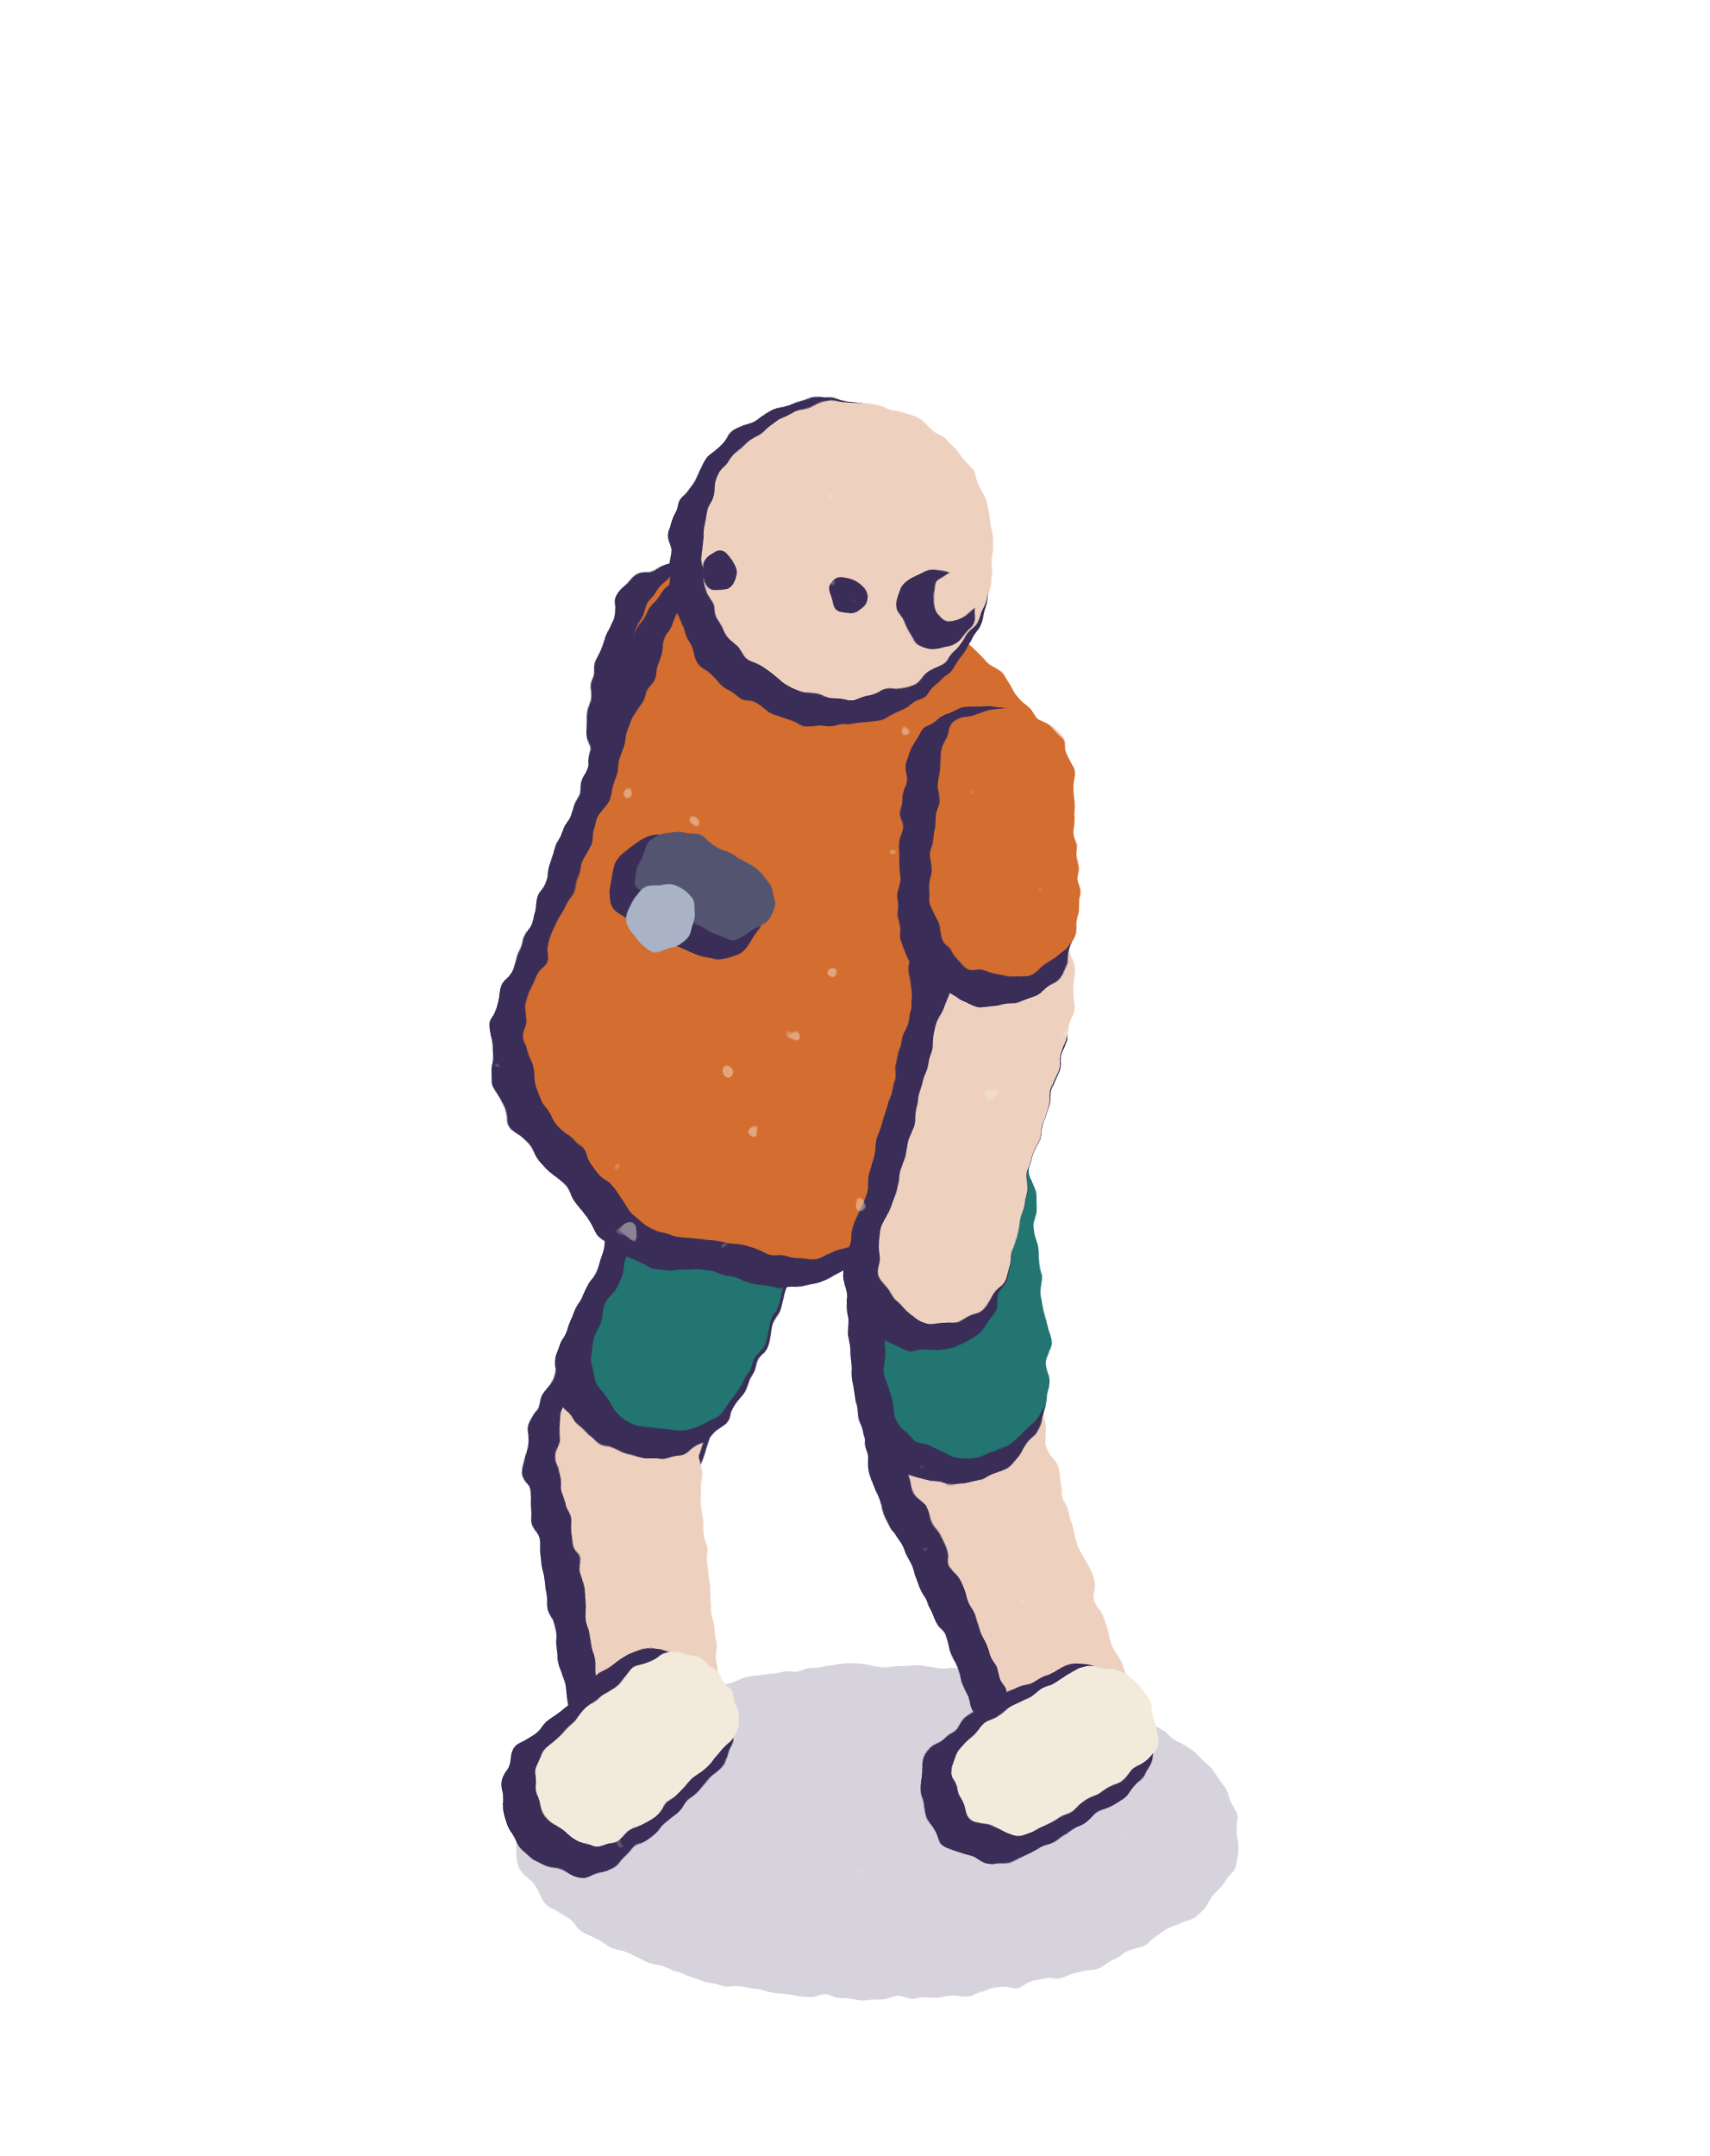
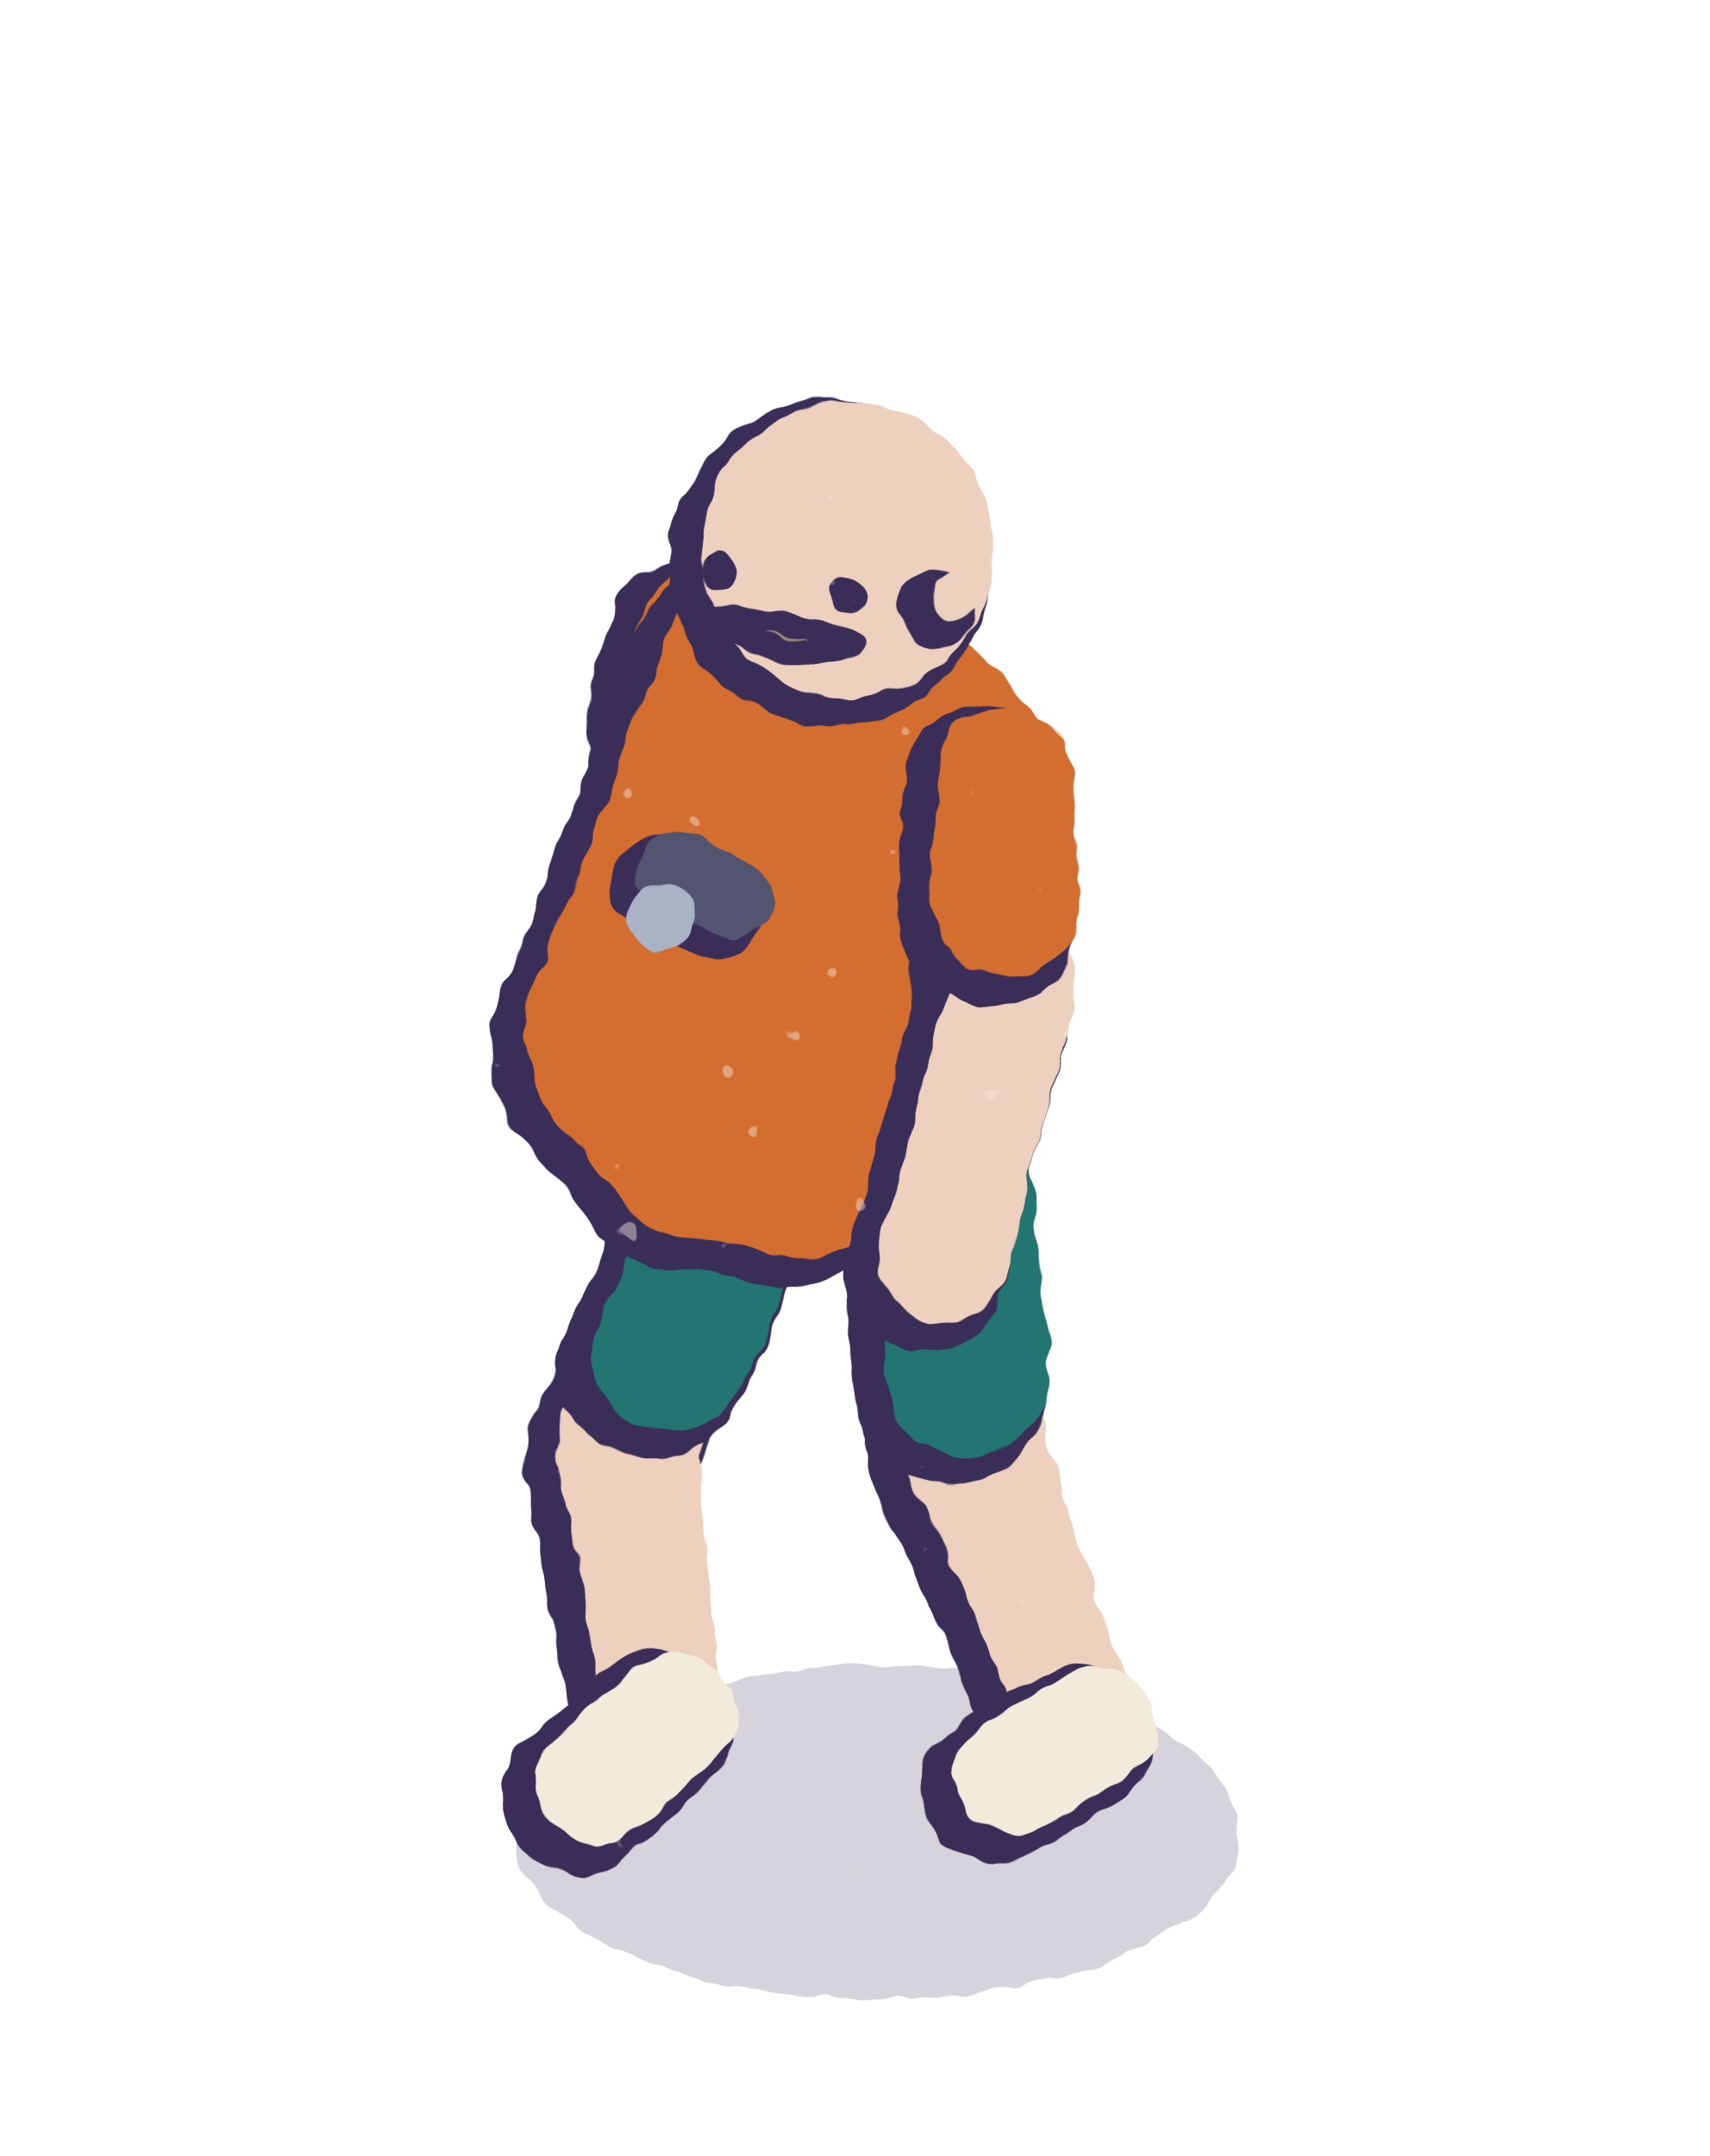
<svg xmlns="http://www.w3.org/2000/svg" width="46" height="58" viewBox="0 0 46 58" data-anchor-x="23" data-anchor-y="49" data-walk-cycle-length="28.91" data-description="Round bald man with a walrus moustache, loud orange shirt and shorts">
  <defs>
    <filter id="texture" x="-4%" y="-4%" width="108%" height="108%" color-interpolation-filters="sRGB">
      <feTurbulence type="fractalNoise" baseFrequency="1.1" numOctaves="2" seed="11" result="grain" />
      <feDisplacementMap in="SourceGraphic" in2="grain" scale="0.35" xChannelSelector="R" yChannelSelector="G" result="rough" />
      <feColorMatrix in="grain" type="matrix" values="0 0 0 0 0.949  0 0 0 0 0.918  0 0 0 0 0.859  0 0 0 -30 6.0" result="specks" />
      <feComponentTransfer in="specks" result="faintSpecks">
        <feFuncA type="linear" slope="0.45" />
      </feComponentTransfer>
      <feComposite in="faintSpecks" in2="rough" operator="in" result="specksOnInk" />
      <feMerge>
        <feMergeNode in="rough" />
        <feMergeNode in="specksOnInk" />
      </feMerge>
    </filter>
  </defs>
  <g filter="url(#texture)">
    <g transform="translate(23 49)">
      <ellipse cx="0.6" cy="0.3" rx="9.76" ry="4.49" fill="#3a2e58" fill-opacity="0.208" />
      <path d="M-6.77 -27.97C-6.72 -28.89 -6.32 -31.5 -6.08 -32.39C-5.83 -33.28 -5.62 -33.14 -5.29 -33.33C-4.95 -33.52 -4.46 -33.61 -4.08 -33.54C-3.7 -33.47 -3.26 -33.22 -3.02 -32.92C-2.77 -32.62 -2.52 -32.68 -2.6 -31.76C-2.67 -30.83 -3.2 -28.24 -3.47 -27.35C-3.74 -26.47 -3.9 -26.64 -4.22 -26.46C-4.53 -26.28 -5.01 -26.2 -5.37 -26.26C-5.73 -26.33 -6.14 -26.57 -6.38 -26.85C-6.61 -27.14 -6.82 -27.04 -6.77 -27.97Z" fill="#3a2e58" stroke="#3a2e58" stroke-width="0.825" stroke-linejoin="round" />
      <path d="M-7.14 -23.34C-7.17 -23.95 -6.99 -25.07 -6.92 -25.93C-6.84 -26.79 -6.84 -27.94 -6.68 -28.52C-6.52 -29.1 -6.25 -29.23 -5.93 -29.41C-5.62 -29.6 -5.14 -29.68 -4.78 -29.62C-4.42 -29.56 -4.01 -29.32 -3.77 -29.05C-3.54 -28.77 -3.41 -28.57 -3.37 -27.96C-3.34 -27.35 -3.5 -26.24 -3.57 -25.38C-3.63 -24.52 -3.61 -23.37 -3.77 -22.78C-3.93 -22.2 -4.21 -22.06 -4.53 -21.87C-4.85 -21.69 -5.34 -21.6 -5.7 -21.66C-6.07 -21.73 -6.49 -21.98 -6.73 -22.26C-6.97 -22.54 -7.11 -22.73 -7.14 -23.34Z" fill="#3a2e58" stroke="#3a2e58" stroke-width="0.825" stroke-linejoin="round" />
      <path d="M-6.77 -27.97C-6.72 -28.89 -6.32 -31.5 -6.08 -32.39C-5.83 -33.28 -5.62 -33.14 -5.29 -33.33C-4.95 -33.52 -4.46 -33.61 -4.08 -33.54C-3.7 -33.47 -3.26 -33.22 -3.02 -32.92C-2.77 -32.62 -2.52 -32.68 -2.6 -31.76C-2.67 -30.83 -3.2 -28.24 -3.47 -27.35C-3.74 -26.47 -3.9 -26.64 -4.22 -26.46C-4.53 -26.28 -5.01 -26.2 -5.37 -26.26C-5.73 -26.33 -6.14 -26.57 -6.38 -26.85C-6.61 -27.14 -6.82 -27.04 -6.77 -27.97Z" fill="#eed0bf" transform="translate(0.5 -0.35)" />
      <path d="M-7.14 -23.34C-7.17 -23.95 -6.99 -25.07 -6.92 -25.93C-6.84 -26.79 -6.84 -27.94 -6.68 -28.52C-6.52 -29.1 -6.25 -29.23 -5.93 -29.41C-5.62 -29.6 -5.14 -29.68 -4.78 -29.62C-4.42 -29.56 -4.01 -29.32 -3.77 -29.05C-3.54 -28.77 -3.41 -28.57 -3.37 -27.96C-3.34 -27.35 -3.5 -26.24 -3.57 -25.38C-3.63 -24.52 -3.61 -23.37 -3.77 -22.78C-3.93 -22.2 -4.21 -22.06 -4.53 -21.87C-4.85 -21.69 -5.34 -21.6 -5.7 -21.66C-6.07 -21.73 -6.49 -21.98 -6.73 -22.26C-6.97 -22.54 -7.11 -22.73 -7.14 -23.34Z" fill="#eed0bf" transform="translate(0.5 -0.35)" />
      <path d="M-6.77 -29.66C-6.73 -30.33 -6.34 -31.76 -6.1 -32.37C-5.85 -32.97 -5.64 -33.12 -5.3 -33.31C-4.97 -33.5 -4.47 -33.59 -4.09 -33.52C-3.71 -33.46 -3.27 -33.2 -3.02 -32.91C-2.78 -32.61 -2.62 -32.41 -2.6 -31.76C-2.58 -31.1 -2.7 -29.62 -2.9 -28.99C-3.09 -28.35 -3.41 -28.16 -3.77 -27.95C-4.14 -27.73 -4.7 -27.63 -5.12 -27.71C-5.54 -27.78 -6.02 -28.06 -6.3 -28.38C-6.57 -28.71 -6.8 -29 -6.77 -29.66Z" fill="#3a2e58" stroke="#3a2e58" stroke-width="0.825" stroke-linejoin="round" />
      <path d="M-6.77 -29.66C-6.73 -30.33 -6.34 -31.76 -6.1 -32.37C-5.85 -32.97 -5.64 -33.12 -5.3 -33.31C-4.97 -33.5 -4.47 -33.59 -4.09 -33.52C-3.71 -33.46 -3.27 -33.2 -3.02 -32.91C-2.78 -32.61 -2.62 -32.41 -2.6 -31.76C-2.58 -31.1 -2.7 -29.62 -2.9 -28.99C-3.09 -28.35 -3.41 -28.16 -3.77 -27.95C-4.14 -27.73 -4.7 -27.63 -5.12 -27.71C-5.54 -27.78 -6.02 -28.06 -6.3 -28.38C-6.57 -28.71 -6.8 -29 -6.77 -29.66Z" fill="#d36d30" transform="translate(0.5 -0.35)" />
      <path d="M-8.52 -9.86C-8.41 -10.52 -7.78 -11.65 -7.41 -12.54C-7.04 -13.43 -6.67 -14.33 -6.3 -15.22C-5.93 -16.11 -5.56 -17.01 -5.19 -17.9C-4.82 -18.79 -4.42 -19.94 -4.07 -20.58C-3.73 -21.21 -3.52 -21.48 -3.12 -21.71C-2.72 -21.94 -2.11 -22.05 -1.66 -21.97C-1.2 -21.89 -0.67 -21.58 -0.37 -21.22C-0.07 -20.87 0.26 -20.5 0.14 -19.83C0.02 -19.15 -0.69 -18.05 -1.11 -17.16C-1.52 -16.27 -1.94 -15.38 -2.36 -14.49C-2.77 -13.61 -3.19 -12.72 -3.6 -11.84C-4.02 -10.95 -4.5 -9.79 -4.84 -9.18C-5.19 -8.57 -5.32 -8.39 -5.67 -8.19C-6.02 -7.99 -6.54 -7.9 -6.94 -7.97C-7.34 -8.04 -7.79 -8.3 -8.06 -8.61C-8.32 -8.93 -8.63 -9.21 -8.52 -9.86Z" fill="#3a2e58" stroke="#3a2e58" stroke-width="0.825" stroke-linejoin="round" />
      <path d="M-8.51 -9.83C-8.51 -10.46 -8.33 -10.73 -8.07 -11.04C-7.81 -11.35 -7.35 -11.62 -6.95 -11.69C-6.55 -11.76 -6.03 -11.67 -5.68 -11.46C-5.33 -11.26 -5.03 -11.07 -4.84 -10.48C-4.66 -9.88 -4.67 -8.74 -4.59 -7.87C-4.5 -7 -4.41 -6.14 -4.33 -5.27C-4.24 -4.4 -4.06 -3.26 -4.07 -2.66C-4.09 -2.05 -4.23 -1.91 -4.44 -1.66C-4.66 -1.4 -5.03 -1.18 -5.36 -1.13C-5.69 -1.07 -6.12 -1.14 -6.41 -1.31C-6.7 -1.47 -6.9 -1.56 -7.1 -2.12C-7.29 -2.68 -7.42 -3.83 -7.58 -4.69C-7.74 -5.55 -7.9 -6.4 -8.06 -7.26C-8.21 -8.12 -8.5 -9.2 -8.51 -9.83Z" fill="#3a2e58" stroke="#3a2e58" stroke-width="0.825" stroke-linejoin="round" />
      <path d="M-8.52 -9.86C-8.41 -10.52 -7.78 -11.65 -7.41 -12.54C-7.04 -13.43 -6.67 -14.33 -6.3 -15.22C-5.93 -16.11 -5.56 -17.01 -5.19 -17.9C-4.82 -18.79 -4.42 -19.94 -4.07 -20.58C-3.73 -21.21 -3.52 -21.48 -3.12 -21.71C-2.72 -21.94 -2.11 -22.05 -1.66 -21.97C-1.2 -21.89 -0.67 -21.58 -0.37 -21.22C-0.07 -20.87 0.26 -20.5 0.14 -19.83C0.02 -19.15 -0.69 -18.05 -1.11 -17.16C-1.52 -16.27 -1.94 -15.38 -2.36 -14.49C-2.77 -13.61 -3.19 -12.72 -3.6 -11.84C-4.02 -10.95 -4.5 -9.79 -4.84 -9.18C-5.19 -8.57 -5.32 -8.39 -5.67 -8.19C-6.02 -7.99 -6.54 -7.9 -6.94 -7.97C-7.34 -8.04 -7.79 -8.3 -8.06 -8.61C-8.32 -8.93 -8.63 -9.21 -8.52 -9.86Z" fill="#eed0bf" transform="translate(0.5 -0.35)" />
      <path d="M-8.51 -9.83C-8.51 -10.46 -8.33 -10.73 -8.07 -11.04C-7.81 -11.35 -7.35 -11.62 -6.95 -11.69C-6.55 -11.76 -6.03 -11.67 -5.68 -11.46C-5.33 -11.26 -5.03 -11.07 -4.84 -10.48C-4.66 -9.88 -4.67 -8.74 -4.59 -7.87C-4.5 -7 -4.41 -6.14 -4.33 -5.27C-4.24 -4.4 -4.06 -3.26 -4.07 -2.66C-4.09 -2.05 -4.23 -1.91 -4.44 -1.66C-4.66 -1.4 -5.03 -1.18 -5.36 -1.13C-5.69 -1.07 -6.12 -1.14 -6.41 -1.31C-6.7 -1.47 -6.9 -1.56 -7.1 -2.12C-7.29 -2.68 -7.42 -3.83 -7.58 -4.69C-7.74 -5.55 -7.9 -6.4 -8.06 -7.26C-8.21 -8.12 -8.5 -9.2 -8.51 -9.83Z" fill="#eed0bf" transform="translate(0.5 -0.35)" />
      <path d="M-7.63 -12.32C-7.51 -13.01 -6.85 -14.16 -6.45 -15.08C-6.06 -16 -5.67 -16.92 -5.27 -17.83C-4.87 -18.75 -4.43 -19.93 -4.07 -20.57C-3.71 -21.22 -3.51 -21.48 -3.11 -21.71C-2.7 -21.94 -2.1 -22.05 -1.64 -21.97C-1.18 -21.89 -0.65 -21.58 -0.35 -21.22C-0.05 -20.87 0.28 -20.52 0.16 -19.83C0.05 -19.14 -0.63 -18 -1.03 -17.08C-1.43 -16.16 -1.83 -15.24 -2.23 -14.32C-2.63 -13.41 -3.07 -12.22 -3.43 -11.57C-3.79 -10.92 -3.98 -10.67 -4.39 -10.44C-4.79 -10.2 -5.39 -10.1 -5.85 -10.18C-6.31 -10.27 -6.84 -10.58 -7.14 -10.94C-7.43 -11.29 -7.74 -11.63 -7.63 -12.32Z" fill="#3a2e58" stroke="#3a2e58" stroke-width="0.825" stroke-linejoin="round" />
      <path d="M-7.63 -12.32C-7.51 -13.01 -6.85 -14.16 -6.45 -15.08C-6.06 -16 -5.67 -16.92 -5.27 -17.83C-4.87 -18.75 -4.43 -19.93 -4.07 -20.57C-3.71 -21.22 -3.51 -21.48 -3.11 -21.71C-2.7 -21.94 -2.1 -22.05 -1.64 -21.97C-1.18 -21.89 -0.65 -21.58 -0.35 -21.22C-0.05 -20.87 0.28 -20.52 0.16 -19.83C0.05 -19.14 -0.63 -18 -1.03 -17.08C-1.43 -16.16 -1.83 -15.24 -2.23 -14.32C-2.63 -13.41 -3.07 -12.22 -3.43 -11.57C-3.79 -10.92 -3.98 -10.67 -4.39 -10.44C-4.79 -10.2 -5.39 -10.1 -5.85 -10.18C-6.31 -10.27 -6.84 -10.58 -7.14 -10.94C-7.43 -11.29 -7.74 -11.63 -7.63 -12.32Z" fill="#227571" transform="translate(0.5 -0.35)" />
      <path d="M-9.1 -0.65C-9.1 -1 -9.22 -1.12 -8.71 -1.68C-8.21 -2.23 -6.69 -3.55 -6.07 -3.96C-5.45 -4.37 -5.32 -4.21 -4.98 -4.15C-4.65 -4.09 -4.25 -3.86 -4.03 -3.6C-3.81 -3.34 -3.66 -2.91 -3.66 -2.57C-3.66 -2.22 -3.53 -2.09 -4.04 -1.53C-4.54 -0.98 -6.05 0.35 -6.67 0.76C-7.29 1.17 -7.42 1.01 -7.76 0.95C-8.1 0.89 -8.48 0.67 -8.71 0.4C-8.93 0.13 -9.09 -0.3 -9.1 -0.65Z" fill="#3a2e58" stroke="#3a2e58" stroke-width="0.825" stroke-linejoin="round" />
      <path d="M-9.1 -0.65C-9.1 -1 -9.22 -1.12 -8.71 -1.68C-8.21 -2.23 -6.69 -3.55 -6.07 -3.96C-5.45 -4.37 -5.32 -4.21 -4.98 -4.15C-4.65 -4.09 -4.25 -3.86 -4.03 -3.6C-3.81 -3.34 -3.66 -2.91 -3.66 -2.57C-3.66 -2.22 -3.53 -2.09 -4.04 -1.53C-4.54 -0.98 -6.05 0.35 -6.67 0.76C-7.29 1.17 -7.42 1.01 -7.76 0.95C-8.1 0.89 -8.48 0.67 -8.71 0.4C-8.93 0.13 -9.09 -0.3 -9.1 -0.65Z" fill="#f2eadb" transform="translate(0.5 -0.35)" />
      <path d="M-0.17 -17.81C-0.15 -18.54 0.03 -18.84 0.33 -19.2C0.63 -19.56 1.16 -19.86 1.62 -19.94C2.08 -20.02 2.68 -19.92 3.09 -19.69C3.49 -19.45 3.85 -19.24 4.05 -18.55C4.24 -17.86 4.18 -16.56 4.25 -15.56C4.31 -14.56 4.38 -13.56 4.44 -12.56C4.5 -11.56 4.66 -10.25 4.62 -9.54C4.57 -8.84 4.43 -8.64 4.17 -8.32C3.91 -8.01 3.45 -7.74 3.05 -7.67C2.65 -7.6 2.13 -7.69 1.77 -7.89C1.42 -8.09 1.14 -8.22 0.94 -8.88C0.74 -9.54 0.7 -10.86 0.57 -11.85C0.45 -12.84 0.33 -13.83 0.21 -14.82C0.08 -15.81 -0.19 -17.08 -0.17 -17.81Z" fill="#3a2e58" stroke="#3a2e58" stroke-width="0.825" stroke-linejoin="round" />
      <path d="M0.83 -9.55C0.72 -10.19 1.01 -10.46 1.27 -10.77C1.53 -11.07 1.99 -11.34 2.39 -11.41C2.79 -11.48 3.31 -11.38 3.66 -11.18C4.01 -10.97 4.2 -10.78 4.49 -10.18C4.77 -9.57 5.08 -8.42 5.37 -7.55C5.67 -6.68 5.97 -5.81 6.27 -4.94C6.57 -4.07 7.08 -2.94 7.17 -2.34C7.27 -1.75 7.03 -1.61 6.82 -1.35C6.61 -1.1 6.23 -0.88 5.91 -0.83C5.58 -0.77 5.15 -0.85 4.87 -1.02C4.58 -1.18 4.49 -1.27 4.19 -1.83C3.89 -2.39 3.45 -3.54 3.07 -4.4C2.7 -5.25 2.32 -6.1 1.94 -6.96C1.57 -7.82 0.94 -8.92 0.83 -9.55Z" fill="#3a2e58" stroke="#3a2e58" stroke-width="0.825" stroke-linejoin="round" />
      <path d="M-0.17 -17.81C-0.15 -18.54 0.03 -18.84 0.33 -19.2C0.63 -19.56 1.16 -19.86 1.62 -19.94C2.08 -20.02 2.68 -19.92 3.09 -19.69C3.49 -19.45 3.85 -19.24 4.05 -18.55C4.24 -17.86 4.18 -16.56 4.25 -15.56C4.31 -14.56 4.38 -13.56 4.44 -12.56C4.5 -11.56 4.66 -10.25 4.62 -9.54C4.57 -8.84 4.43 -8.64 4.17 -8.32C3.91 -8.01 3.45 -7.74 3.05 -7.67C2.65 -7.6 2.13 -7.69 1.77 -7.89C1.42 -8.09 1.14 -8.22 0.94 -8.88C0.74 -9.54 0.7 -10.86 0.57 -11.85C0.45 -12.84 0.33 -13.83 0.21 -14.82C0.08 -15.81 -0.19 -17.08 -0.17 -17.81Z" fill="#eed0bf" transform="translate(0.5 -0.35)" />
      <path d="M0.83 -9.55C0.72 -10.19 1.01 -10.46 1.27 -10.77C1.53 -11.07 1.99 -11.34 2.39 -11.41C2.79 -11.48 3.31 -11.38 3.66 -11.18C4.01 -10.97 4.2 -10.78 4.49 -10.18C4.77 -9.57 5.08 -8.42 5.37 -7.55C5.67 -6.68 5.97 -5.81 6.27 -4.94C6.57 -4.07 7.08 -2.94 7.17 -2.34C7.27 -1.75 7.03 -1.61 6.82 -1.35C6.61 -1.1 6.23 -0.88 5.91 -0.83C5.58 -0.77 5.15 -0.85 4.87 -1.02C4.58 -1.18 4.49 -1.27 4.19 -1.83C3.89 -2.39 3.45 -3.54 3.07 -4.4C2.7 -5.25 2.32 -6.1 1.94 -6.96C1.57 -7.82 0.94 -8.92 0.83 -9.55Z" fill="#eed0bf" transform="translate(0.5 -0.35)" />
      <path d="M-0.14 -17.83C-0.11 -18.64 0.07 -18.87 0.37 -19.22C0.67 -19.58 1.2 -19.88 1.66 -19.96C2.11 -20.03 2.72 -19.93 3.12 -19.69C3.52 -19.46 3.86 -19.32 4.08 -18.55C4.29 -17.78 4.3 -16.23 4.41 -15.07C4.52 -13.92 4.77 -12.42 4.74 -11.61C4.71 -10.8 4.53 -10.57 4.23 -10.22C3.93 -9.86 3.4 -9.56 2.94 -9.48C2.48 -9.4 1.88 -9.5 1.48 -9.74C1.07 -9.97 0.74 -10.11 0.52 -10.87C0.31 -11.64 0.29 -13.19 0.18 -14.35C0.07 -15.5 -0.17 -17.02 -0.14 -17.83Z" fill="#3a2e58" stroke="#3a2e58" stroke-width="0.825" stroke-linejoin="round" />
      <path d="M-0.14 -17.83C-0.11 -18.64 0.07 -18.87 0.37 -19.22C0.67 -19.58 1.2 -19.88 1.66 -19.96C2.11 -20.03 2.72 -19.93 3.12 -19.69C3.52 -19.46 3.86 -19.32 4.08 -18.55C4.29 -17.78 4.3 -16.23 4.41 -15.07C4.52 -13.92 4.77 -12.42 4.74 -11.61C4.71 -10.8 4.53 -10.57 4.23 -10.22C3.93 -9.86 3.4 -9.56 2.94 -9.48C2.48 -9.4 1.88 -9.5 1.48 -9.74C1.07 -9.97 0.74 -10.11 0.52 -10.87C0.31 -11.64 0.29 -13.19 0.18 -14.35C0.07 -15.5 -0.17 -17.02 -0.14 -17.83Z" fill="#227571" transform="translate(0.5 -0.35)" />
      <path d="M2.18 -0.91C2.18 -1.26 2.05 -1.5 2.55 -1.95C3.06 -2.39 4.56 -3.28 5.18 -3.58C5.8 -3.88 5.93 -3.83 6.27 -3.77C6.6 -3.71 7 -3.49 7.22 -3.22C7.44 -2.96 7.59 -2.54 7.59 -2.19C7.59 -1.85 7.72 -1.61 7.22 -1.16C6.71 -0.72 5.2 0.17 4.59 0.47C3.97 0.77 3.84 0.72 3.5 0.66C3.17 0.6 2.78 0.38 2.55 0.11C2.33 -0.15 2.18 -0.57 2.18 -0.91Z" fill="#3a2e58" stroke="#3a2e58" stroke-width="0.825" stroke-linejoin="round" />
      <path d="M2.18 -0.91C2.18 -1.26 2.05 -1.5 2.55 -1.95C3.06 -2.39 4.56 -3.28 5.18 -3.58C5.8 -3.88 5.93 -3.83 6.27 -3.77C6.6 -3.71 7 -3.49 7.22 -3.22C7.44 -2.96 7.59 -2.54 7.59 -2.19C7.59 -1.85 7.72 -1.61 7.22 -1.16C6.71 -0.72 5.2 0.17 4.59 0.47C3.97 0.77 3.84 0.72 3.5 0.66C3.17 0.6 2.78 0.38 2.55 0.11C2.33 -0.15 2.18 -0.57 2.18 -0.91Z" fill="#f2eadb" transform="translate(0.5 -0.35)" />
      <path d="M-4.63 -20.15C-4.63 -20.64 -4.4 -21.25 -4.08 -21.63C-3.77 -22.01 -3.21 -22.33 -2.72 -22.41C-2.23 -22.5 -1.78 -22.38 -1.17 -22.14C-0.56 -21.9 0.23 -21.37 0.93 -20.99C1.63 -20.61 2.5 -20.27 3.03 -19.84C3.55 -19.4 3.92 -18.87 4.1 -18.37C4.27 -17.87 4.26 -17.27 4.1 -16.82C3.93 -16.36 3.52 -15.87 3.1 -15.63C2.68 -15.38 2.21 -15.22 1.57 -15.36C0.93 -15.5 0.02 -16.09 -0.75 -16.46C-1.53 -16.83 -2.52 -17.21 -3.07 -17.57C-3.63 -17.94 -3.82 -18.23 -4.07 -18.66C-4.33 -19.09 -4.63 -19.65 -4.63 -20.15Z" fill="#3a2e58" stroke="#3a2e58" stroke-width="0.825" stroke-linejoin="round" />
      <path d="M-4.63 -20.15C-4.63 -20.64 -4.4 -21.25 -4.08 -21.63C-3.77 -22.01 -3.21 -22.33 -2.72 -22.41C-2.23 -22.5 -1.78 -22.38 -1.17 -22.14C-0.56 -21.9 0.23 -21.37 0.93 -20.99C1.63 -20.61 2.5 -20.27 3.03 -19.84C3.55 -19.4 3.92 -18.87 4.1 -18.37C4.27 -17.87 4.26 -17.27 4.1 -16.82C3.93 -16.36 3.52 -15.87 3.1 -15.63C2.68 -15.38 2.21 -15.22 1.57 -15.36C0.93 -15.5 0.02 -16.09 -0.75 -16.46C-1.53 -16.83 -2.52 -17.21 -3.07 -17.57C-3.63 -17.94 -3.82 -18.23 -4.07 -18.66C-4.33 -19.09 -4.63 -19.65 -4.63 -20.15Z" fill="#227571" transform="translate(0.5 -0.35)" />
      <path d="M-9.37 -21.37C-9.26 -22.2 -8.68 -23.18 -8.34 -24.08C-8 -24.98 -7.66 -25.89 -7.33 -26.79C-6.99 -27.69 -6.65 -28.6 -6.31 -29.5C-5.97 -30.41 -5.59 -31.6 -5.28 -32.21C-4.97 -32.83 -4.8 -33.01 -4.45 -33.22C-4.09 -33.42 -3.78 -33.54 -3.16 -33.45C-2.55 -33.36 -1.56 -32.93 -0.75 -32.67C0.06 -32.41 0.86 -32.39 1.67 -31.9C2.47 -31.41 3.6 -30.3 4.08 -29.74C4.56 -29.17 4.5 -29.27 4.54 -28.51C4.58 -27.74 4.41 -26.27 4.34 -25.16C4.27 -24.05 4.19 -22.93 4.12 -21.82C4.04 -20.71 4.11 -19.25 3.89 -18.49C3.68 -17.72 3.37 -17.65 2.84 -17.23C2.3 -16.82 1.38 -16.42 0.66 -16.01C-0.06 -15.61 -0.78 -14.93 -1.51 -14.79C-2.25 -14.66 -3.01 -15.06 -3.76 -15.19C-4.51 -15.32 -5.39 -15.23 -6.01 -15.59C-6.63 -15.95 -6.99 -16.76 -7.48 -17.34C-7.98 -17.93 -8.65 -18.43 -8.96 -19.1C-9.28 -19.77 -9.47 -20.54 -9.37 -21.37Z" fill="#3a2e58" stroke="#3a2e58" stroke-width="0.825" stroke-linejoin="round" />
      <path d="M-9.37 -21.37C-9.26 -22.2 -8.68 -23.18 -8.34 -24.08C-8 -24.98 -7.66 -25.89 -7.33 -26.79C-6.99 -27.69 -6.65 -28.6 -6.31 -29.5C-5.97 -30.41 -5.59 -31.6 -5.28 -32.21C-4.97 -32.83 -4.8 -33.01 -4.45 -33.22C-4.09 -33.42 -3.78 -33.54 -3.16 -33.45C-2.55 -33.36 -1.56 -32.93 -0.75 -32.67C0.06 -32.41 0.86 -32.39 1.67 -31.9C2.47 -31.41 3.6 -30.3 4.08 -29.74C4.56 -29.17 4.5 -29.27 4.54 -28.51C4.58 -27.74 4.41 -26.27 4.34 -25.16C4.27 -24.05 4.19 -22.93 4.12 -21.82C4.04 -20.71 4.11 -19.25 3.89 -18.49C3.68 -17.72 3.37 -17.65 2.84 -17.23C2.3 -16.82 1.38 -16.42 0.66 -16.01C-0.06 -15.61 -0.78 -14.93 -1.51 -14.79C-2.25 -14.66 -3.01 -15.06 -3.76 -15.19C-4.51 -15.32 -5.39 -15.23 -6.01 -15.59C-6.63 -15.95 -6.99 -16.76 -7.48 -17.34C-7.98 -17.93 -8.65 -18.43 -8.96 -19.1C-9.28 -19.77 -9.47 -20.54 -9.37 -21.37Z" fill="#d36d30" transform="translate(0.5 -0.35)" />
      <path d="M-6.33 -25.24C-6.33 -25.46 -6.23 -25.74 -6.09 -25.91C-5.94 -26.08 -5.69 -26.23 -5.46 -26.27C-5.24 -26.31 -5.18 -26.33 -4.76 -26.14C-4.33 -25.95 -3.27 -25.41 -2.93 -25.13C-2.58 -24.85 -2.68 -24.68 -2.68 -24.46C-2.68 -24.23 -2.79 -23.95 -2.93 -23.78C-3.08 -23.61 -3.34 -23.46 -3.56 -23.42C-3.78 -23.38 -3.85 -23.36 -4.27 -23.55C-4.7 -23.74 -5.78 -24.28 -6.12 -24.56C-6.47 -24.84 -6.34 -25.01 -6.33 -25.24Z" fill="#3a2e58" stroke="#3a2e58" stroke-width="0.44" stroke-linejoin="round" />
      <path d="M-6.33 -25.24C-6.33 -25.46 -6.23 -25.74 -6.09 -25.91C-5.94 -26.08 -5.69 -26.23 -5.46 -26.27C-5.24 -26.31 -5.18 -26.33 -4.76 -26.14C-4.33 -25.95 -3.27 -25.41 -2.93 -25.13C-2.58 -24.85 -2.68 -24.68 -2.68 -24.46C-2.68 -24.23 -2.79 -23.95 -2.93 -23.78C-3.08 -23.61 -3.34 -23.46 -3.56 -23.42C-3.78 -23.38 -3.85 -23.36 -4.27 -23.55C-4.7 -23.74 -5.78 -24.28 -6.12 -24.56C-6.47 -24.84 -6.34 -25.01 -6.33 -25.24Z" fill="#535570" transform="translate(0.5 -0.35)" />
      <circle cx="-5.23" cy="-24.34" r="0.9" fill="#aab3c6" />
      <path d="M1.77 -27.78C1.82 -28.54 1.94 -28.64 2.19 -28.93C2.43 -29.23 2.87 -29.48 3.25 -29.54C3.62 -29.61 4.12 -29.52 4.45 -29.33C4.78 -29.14 5.1 -29.12 5.24 -28.39C5.38 -27.66 5.27 -26.09 5.29 -24.95C5.31 -23.8 5.4 -22.26 5.34 -21.51C5.29 -20.75 5.18 -20.69 4.94 -20.42C4.71 -20.14 4.29 -19.9 3.93 -19.83C3.58 -19.77 3.1 -19.85 2.79 -20.03C2.47 -20.22 2.19 -20.2 2.04 -20.93C1.89 -21.65 1.93 -23.22 1.89 -24.36C1.84 -25.51 1.72 -27.02 1.77 -27.78Z" fill="#3a2e58" stroke="#3a2e58" stroke-width="0.825" stroke-linejoin="round" />
      <path d="M0.13 -14.8C0.16 -15.39 0.55 -16.42 0.76 -17.23C0.97 -18.05 1.18 -18.86 1.39 -19.67C1.61 -20.49 1.8 -21.56 2.03 -22.11C2.26 -22.67 2.46 -22.82 2.78 -23C3.1 -23.18 3.57 -23.26 3.93 -23.19C4.29 -23.13 4.7 -22.89 4.93 -22.61C5.17 -22.33 5.37 -22.1 5.33 -21.51C5.3 -20.92 4.92 -19.87 4.72 -19.06C4.51 -18.24 4.31 -17.43 4.1 -16.61C3.9 -15.8 3.72 -14.73 3.49 -14.17C3.26 -13.62 3.05 -13.45 2.73 -13.27C2.4 -13.08 1.92 -13 1.56 -13.06C1.19 -13.13 0.77 -13.37 0.53 -13.66C0.29 -13.95 0.09 -14.2 0.13 -14.8Z" fill="#3a2e58" stroke="#3a2e58" stroke-width="0.825" stroke-linejoin="round" />
      <path d="M1.77 -27.78C1.82 -28.54 1.94 -28.64 2.19 -28.93C2.43 -29.23 2.87 -29.48 3.25 -29.54C3.62 -29.61 4.12 -29.52 4.45 -29.33C4.78 -29.14 5.1 -29.12 5.24 -28.39C5.38 -27.66 5.27 -26.09 5.29 -24.95C5.31 -23.8 5.4 -22.26 5.34 -21.51C5.29 -20.75 5.18 -20.69 4.94 -20.42C4.71 -20.14 4.29 -19.9 3.93 -19.83C3.58 -19.77 3.1 -19.85 2.79 -20.03C2.47 -20.22 2.19 -20.2 2.04 -20.93C1.89 -21.65 1.93 -23.22 1.89 -24.36C1.84 -25.51 1.72 -27.02 1.77 -27.78Z" fill="#eed0bf" transform="translate(0.5 -0.35)" />
      <path d="M0.13 -14.8C0.16 -15.39 0.55 -16.42 0.76 -17.23C0.97 -18.05 1.18 -18.86 1.39 -19.67C1.61 -20.49 1.8 -21.56 2.03 -22.11C2.26 -22.67 2.46 -22.82 2.78 -23C3.1 -23.18 3.57 -23.26 3.93 -23.19C4.29 -23.13 4.7 -22.89 4.93 -22.61C5.17 -22.33 5.37 -22.1 5.33 -21.51C5.3 -20.92 4.92 -19.87 4.72 -19.06C4.51 -18.24 4.31 -17.43 4.1 -16.61C3.9 -15.8 3.72 -14.73 3.49 -14.17C3.26 -13.62 3.05 -13.45 2.73 -13.27C2.4 -13.08 1.92 -13 1.56 -13.06C1.19 -13.13 0.77 -13.37 0.53 -13.66C0.29 -13.95 0.09 -14.2 0.13 -14.8Z" fill="#eed0bf" transform="translate(0.5 -0.35)" />
      <path d="M1.6 -24.36C1.55 -25.25 1.67 -27.58 1.84 -28.42C2.02 -29.25 2.3 -29.17 2.64 -29.36C2.97 -29.55 3.48 -29.64 3.86 -29.57C4.24 -29.51 4.68 -29.25 4.93 -28.96C5.18 -28.66 5.26 -28.68 5.35 -27.8C5.45 -26.92 5.61 -24.54 5.48 -23.68C5.36 -22.82 4.98 -22.85 4.61 -22.63C4.25 -22.42 3.7 -22.32 3.28 -22.39C2.86 -22.46 2.38 -22.73 2.1 -23.06C1.82 -23.39 1.64 -23.47 1.6 -24.36Z" fill="#3a2e58" stroke="#3a2e58" stroke-width="0.825" stroke-linejoin="round" />
      <path d="M1.6 -24.36C1.55 -25.25 1.67 -27.58 1.84 -28.42C2.02 -29.25 2.3 -29.17 2.64 -29.36C2.97 -29.55 3.48 -29.64 3.86 -29.57C4.24 -29.51 4.68 -29.25 4.93 -28.96C5.18 -28.66 5.26 -28.68 5.35 -27.8C5.45 -26.92 5.61 -24.54 5.48 -23.68C5.36 -22.82 4.98 -22.85 4.61 -22.63C4.25 -22.42 3.7 -22.32 3.28 -22.39C2.86 -22.46 2.38 -22.73 2.1 -23.06C1.82 -23.39 1.64 -23.47 1.6 -24.36Z" fill="#d36d30" transform="translate(0.5 -0.35)" />
      <path d="M-3.93 -35.37C-3.93 -35.5 -3.87 -35.67 -3.78 -35.78C-3.69 -35.88 -3.54 -35.97 -3.41 -35.99C-3.27 -36.02 -3.1 -35.98 -2.98 -35.92C-2.86 -35.85 -2.75 -35.71 -2.7 -35.58C-2.65 -35.46 -2.65 -35.28 -2.7 -35.15C-2.75 -35.02 -2.86 -34.88 -2.98 -34.81C-3.1 -34.75 -3.27 -34.72 -3.41 -34.74C-3.54 -34.76 -3.69 -34.85 -3.78 -34.95C-3.87 -35.06 -3.93 -35.23 -3.93 -35.37Z" fill="#3a2e58" stroke="#3a2e58" stroke-width="0.825" stroke-linejoin="round" />
      <path d="M-3.93 -35.37C-3.93 -35.5 -3.87 -35.67 -3.78 -35.78C-3.69 -35.88 -3.54 -35.97 -3.41 -35.99C-3.27 -36.02 -3.1 -35.98 -2.98 -35.92C-2.86 -35.85 -2.75 -35.71 -2.7 -35.58C-2.65 -35.46 -2.65 -35.28 -2.7 -35.15C-2.75 -35.02 -2.86 -34.88 -2.98 -34.81C-3.1 -34.75 -3.27 -34.72 -3.41 -34.74C-3.54 -34.76 -3.69 -34.85 -3.78 -34.95C-3.87 -35.06 -3.93 -35.23 -3.93 -35.37Z" fill="#eed0bf" transform="translate(0.5 -0.35)" />
      <path d="M-4.64 -33.87C-4.63 -34.72 -4.25 -35.77 -3.71 -36.43C-3.16 -37.08 -2.19 -37.64 -1.35 -37.79C-0.52 -37.94 0.58 -37.74 1.32 -37.32C2.05 -36.89 2.77 -36.03 3.05 -35.22C3.34 -34.42 3.34 -33.3 3.04 -32.5C2.75 -31.69 2.03 -30.84 1.29 -30.41C0.56 -29.99 -0.54 -29.8 -1.38 -29.95C-2.21 -30.1 -3.18 -30.67 -3.72 -31.32C-4.27 -31.97 -4.64 -33.02 -4.64 -33.87Z" fill="#3a2e58" stroke="#3a2e58" stroke-width="0.825" stroke-linejoin="round" />
      <path d="M-4.64 -33.87C-4.63 -34.72 -4.25 -35.77 -3.71 -36.43C-3.16 -37.08 -2.19 -37.64 -1.35 -37.79C-0.52 -37.94 0.58 -37.74 1.32 -37.32C2.05 -36.89 2.77 -36.03 3.05 -35.22C3.34 -34.42 3.34 -33.3 3.04 -32.5C2.75 -31.69 2.03 -30.84 1.29 -30.41C0.56 -29.99 -0.54 -29.8 -1.38 -29.95C-2.21 -30.1 -3.18 -30.67 -3.72 -31.32C-4.27 -31.97 -4.64 -33.02 -4.64 -33.87Z" fill="#eed0bf" transform="translate(0.5 -0.35)" />
      <path d="M1.56 -32.6C1.56 -32.74 1.62 -32.91 1.7 -33.01C1.79 -33.11 1.94 -33.2 2.08 -33.23C2.21 -33.25 2.39 -33.22 2.5 -33.15C2.62 -33.08 2.74 -32.94 2.78 -32.82C2.83 -32.69 2.83 -32.51 2.78 -32.38C2.74 -32.25 2.62 -32.12 2.5 -32.05C2.38 -31.98 2.21 -31.95 2.08 -31.97C1.94 -32 1.79 -32.09 1.7 -32.19C1.61 -32.3 1.56 -32.47 1.56 -32.6Z" fill="#3a2e58" stroke="#3a2e58" stroke-width="0.825" stroke-linejoin="round" />
      <path d="M1.56 -32.6C1.56 -32.74 1.62 -32.91 1.7 -33.01C1.79 -33.11 1.94 -33.2 2.08 -33.23C2.21 -33.25 2.39 -33.22 2.5 -33.15C2.62 -33.08 2.74 -32.94 2.78 -32.82C2.83 -32.69 2.83 -32.51 2.78 -32.38C2.74 -32.25 2.62 -32.12 2.5 -32.05C2.38 -31.98 2.21 -31.95 2.08 -31.97C1.94 -32 1.79 -32.09 1.7 -32.19C1.61 -32.3 1.56 -32.47 1.56 -32.6Z" fill="#eed0bf" transform="translate(0.5 -0.35)" />
      <circle cx="-0.2" cy="-32.97" r="0.48" fill="#3a2e58" />
      <circle cx="-3.61" cy="-33.62" r="0.48" fill="#3a2e58" />
+       <path d="M0.07 -31.63Q-1.98 -32.45 -3.78 -32.37Q-1.85 -31.03 0.07 -31.63Z" fill="#9b8b75" stroke="#3a2e58" stroke-width="0.61" stroke-linejoin="round" />
    </g>
  </g>
</svg>
